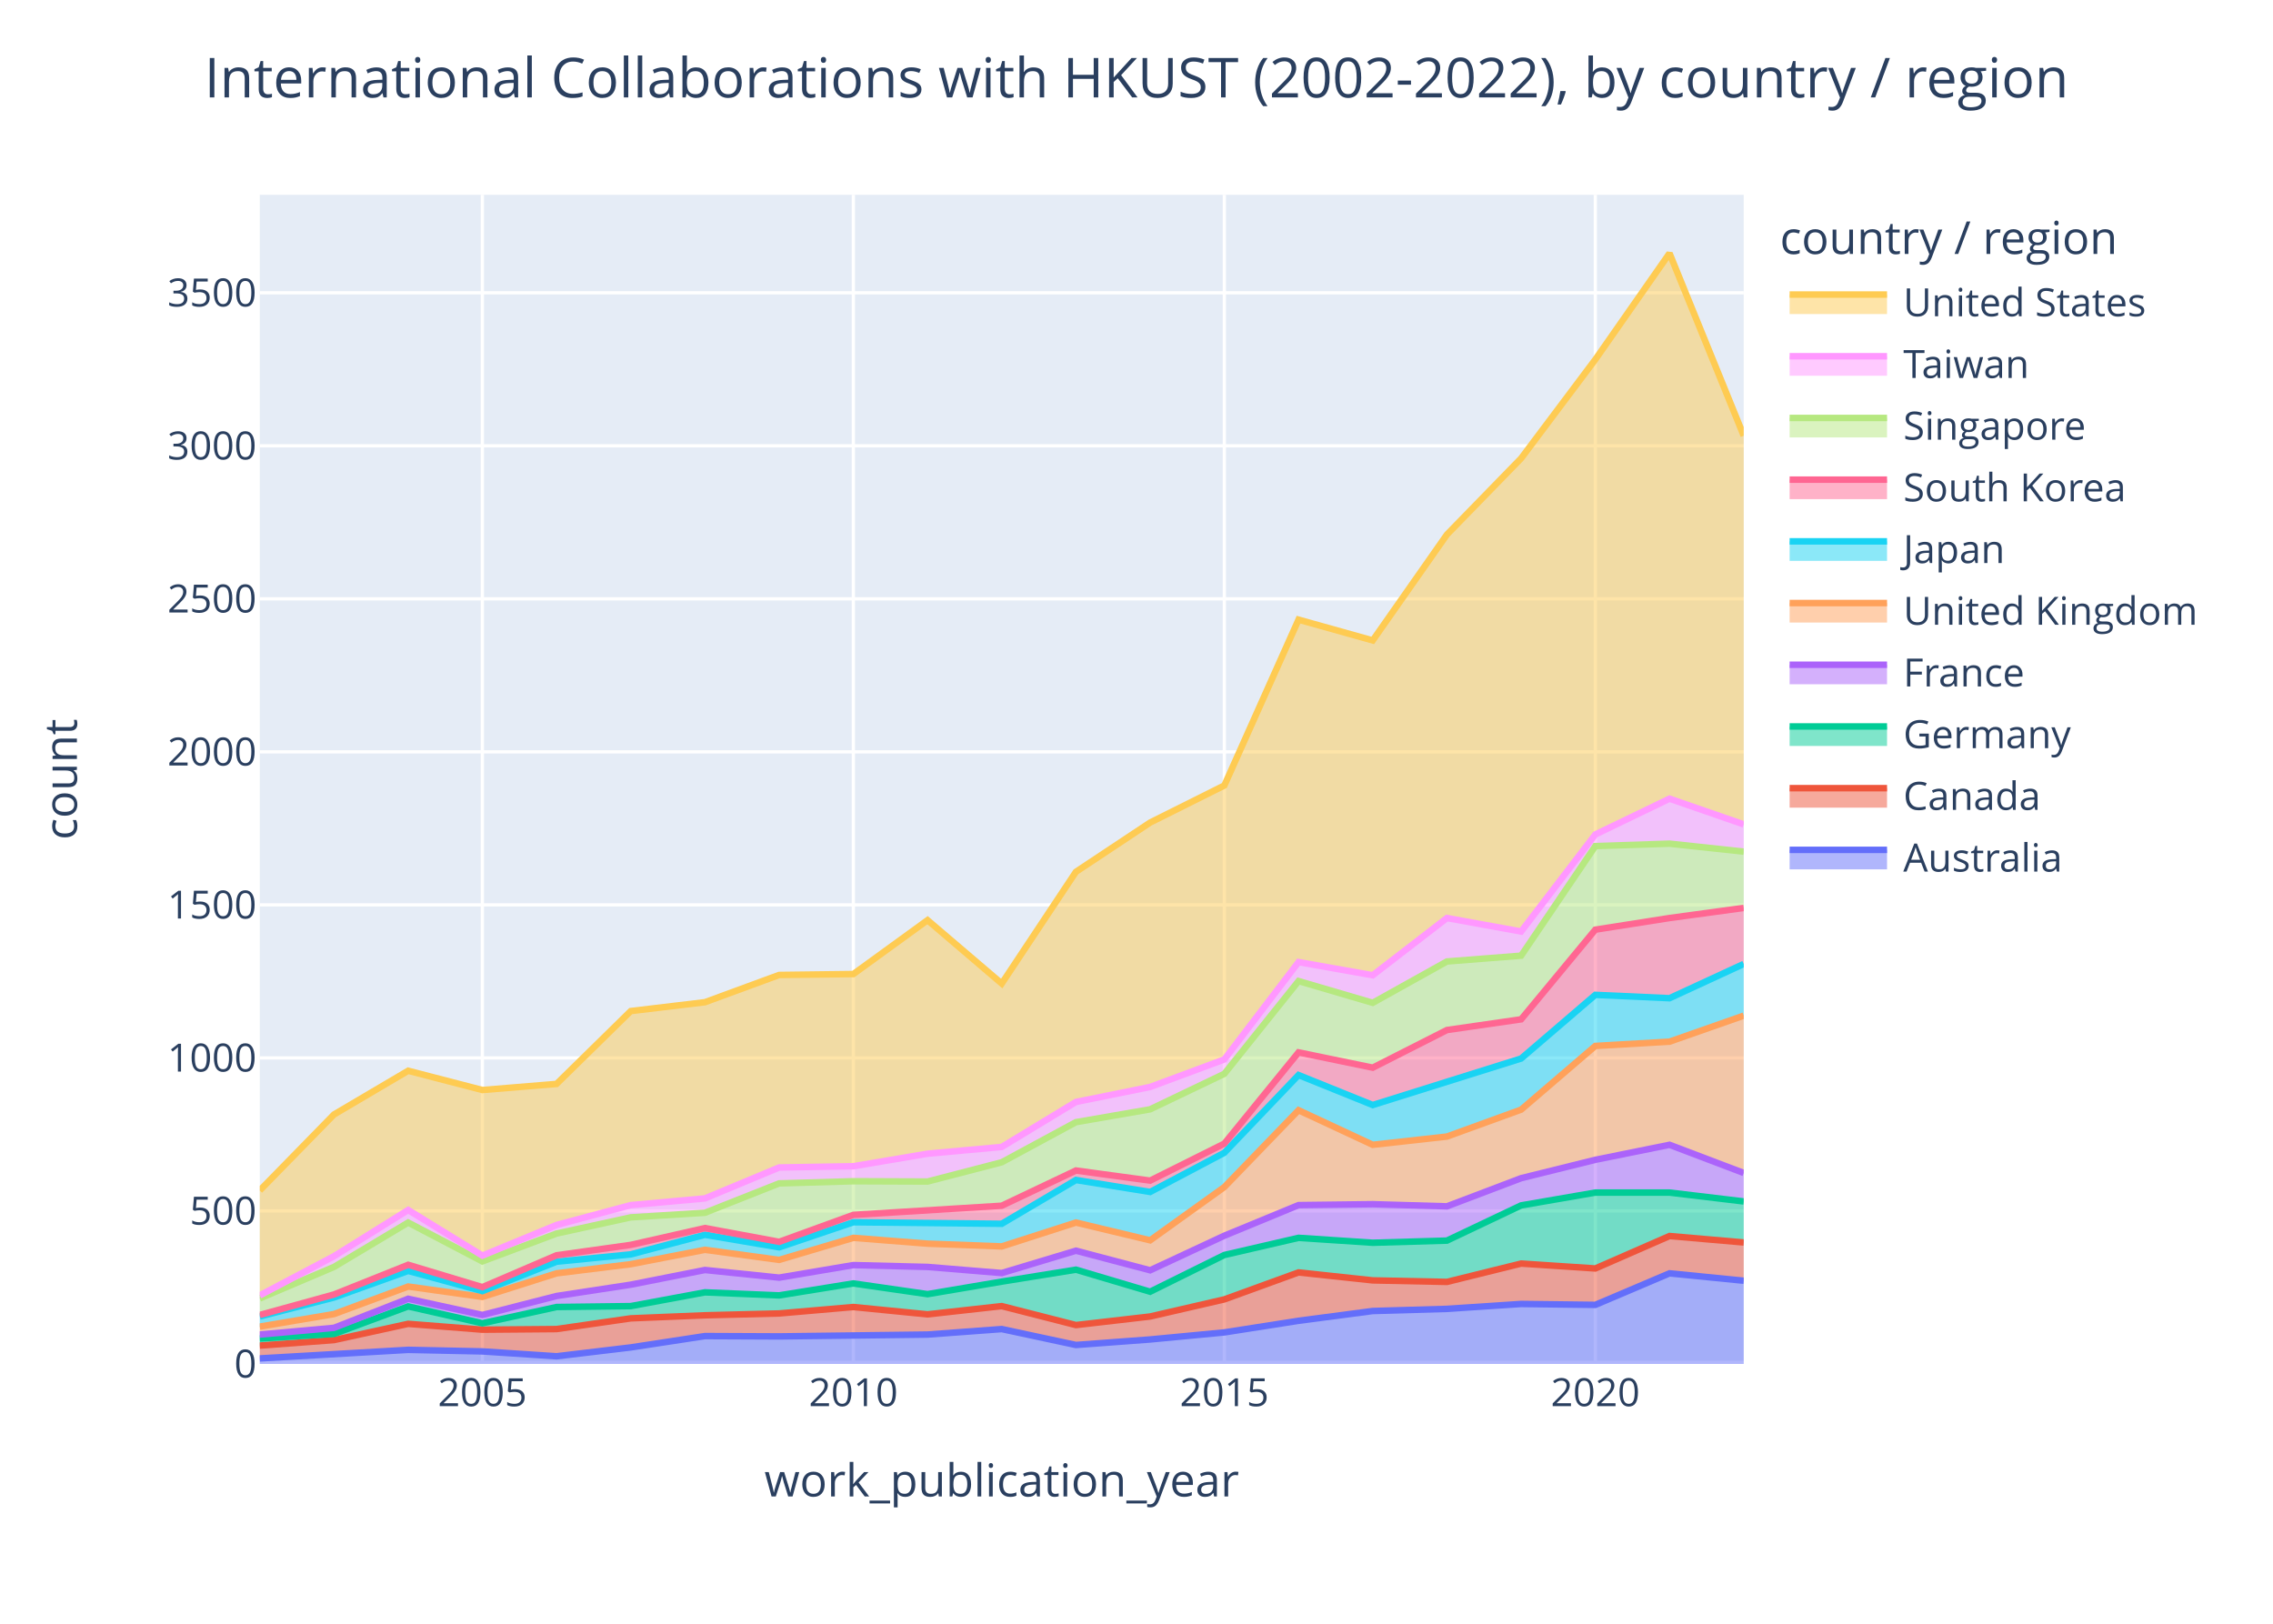
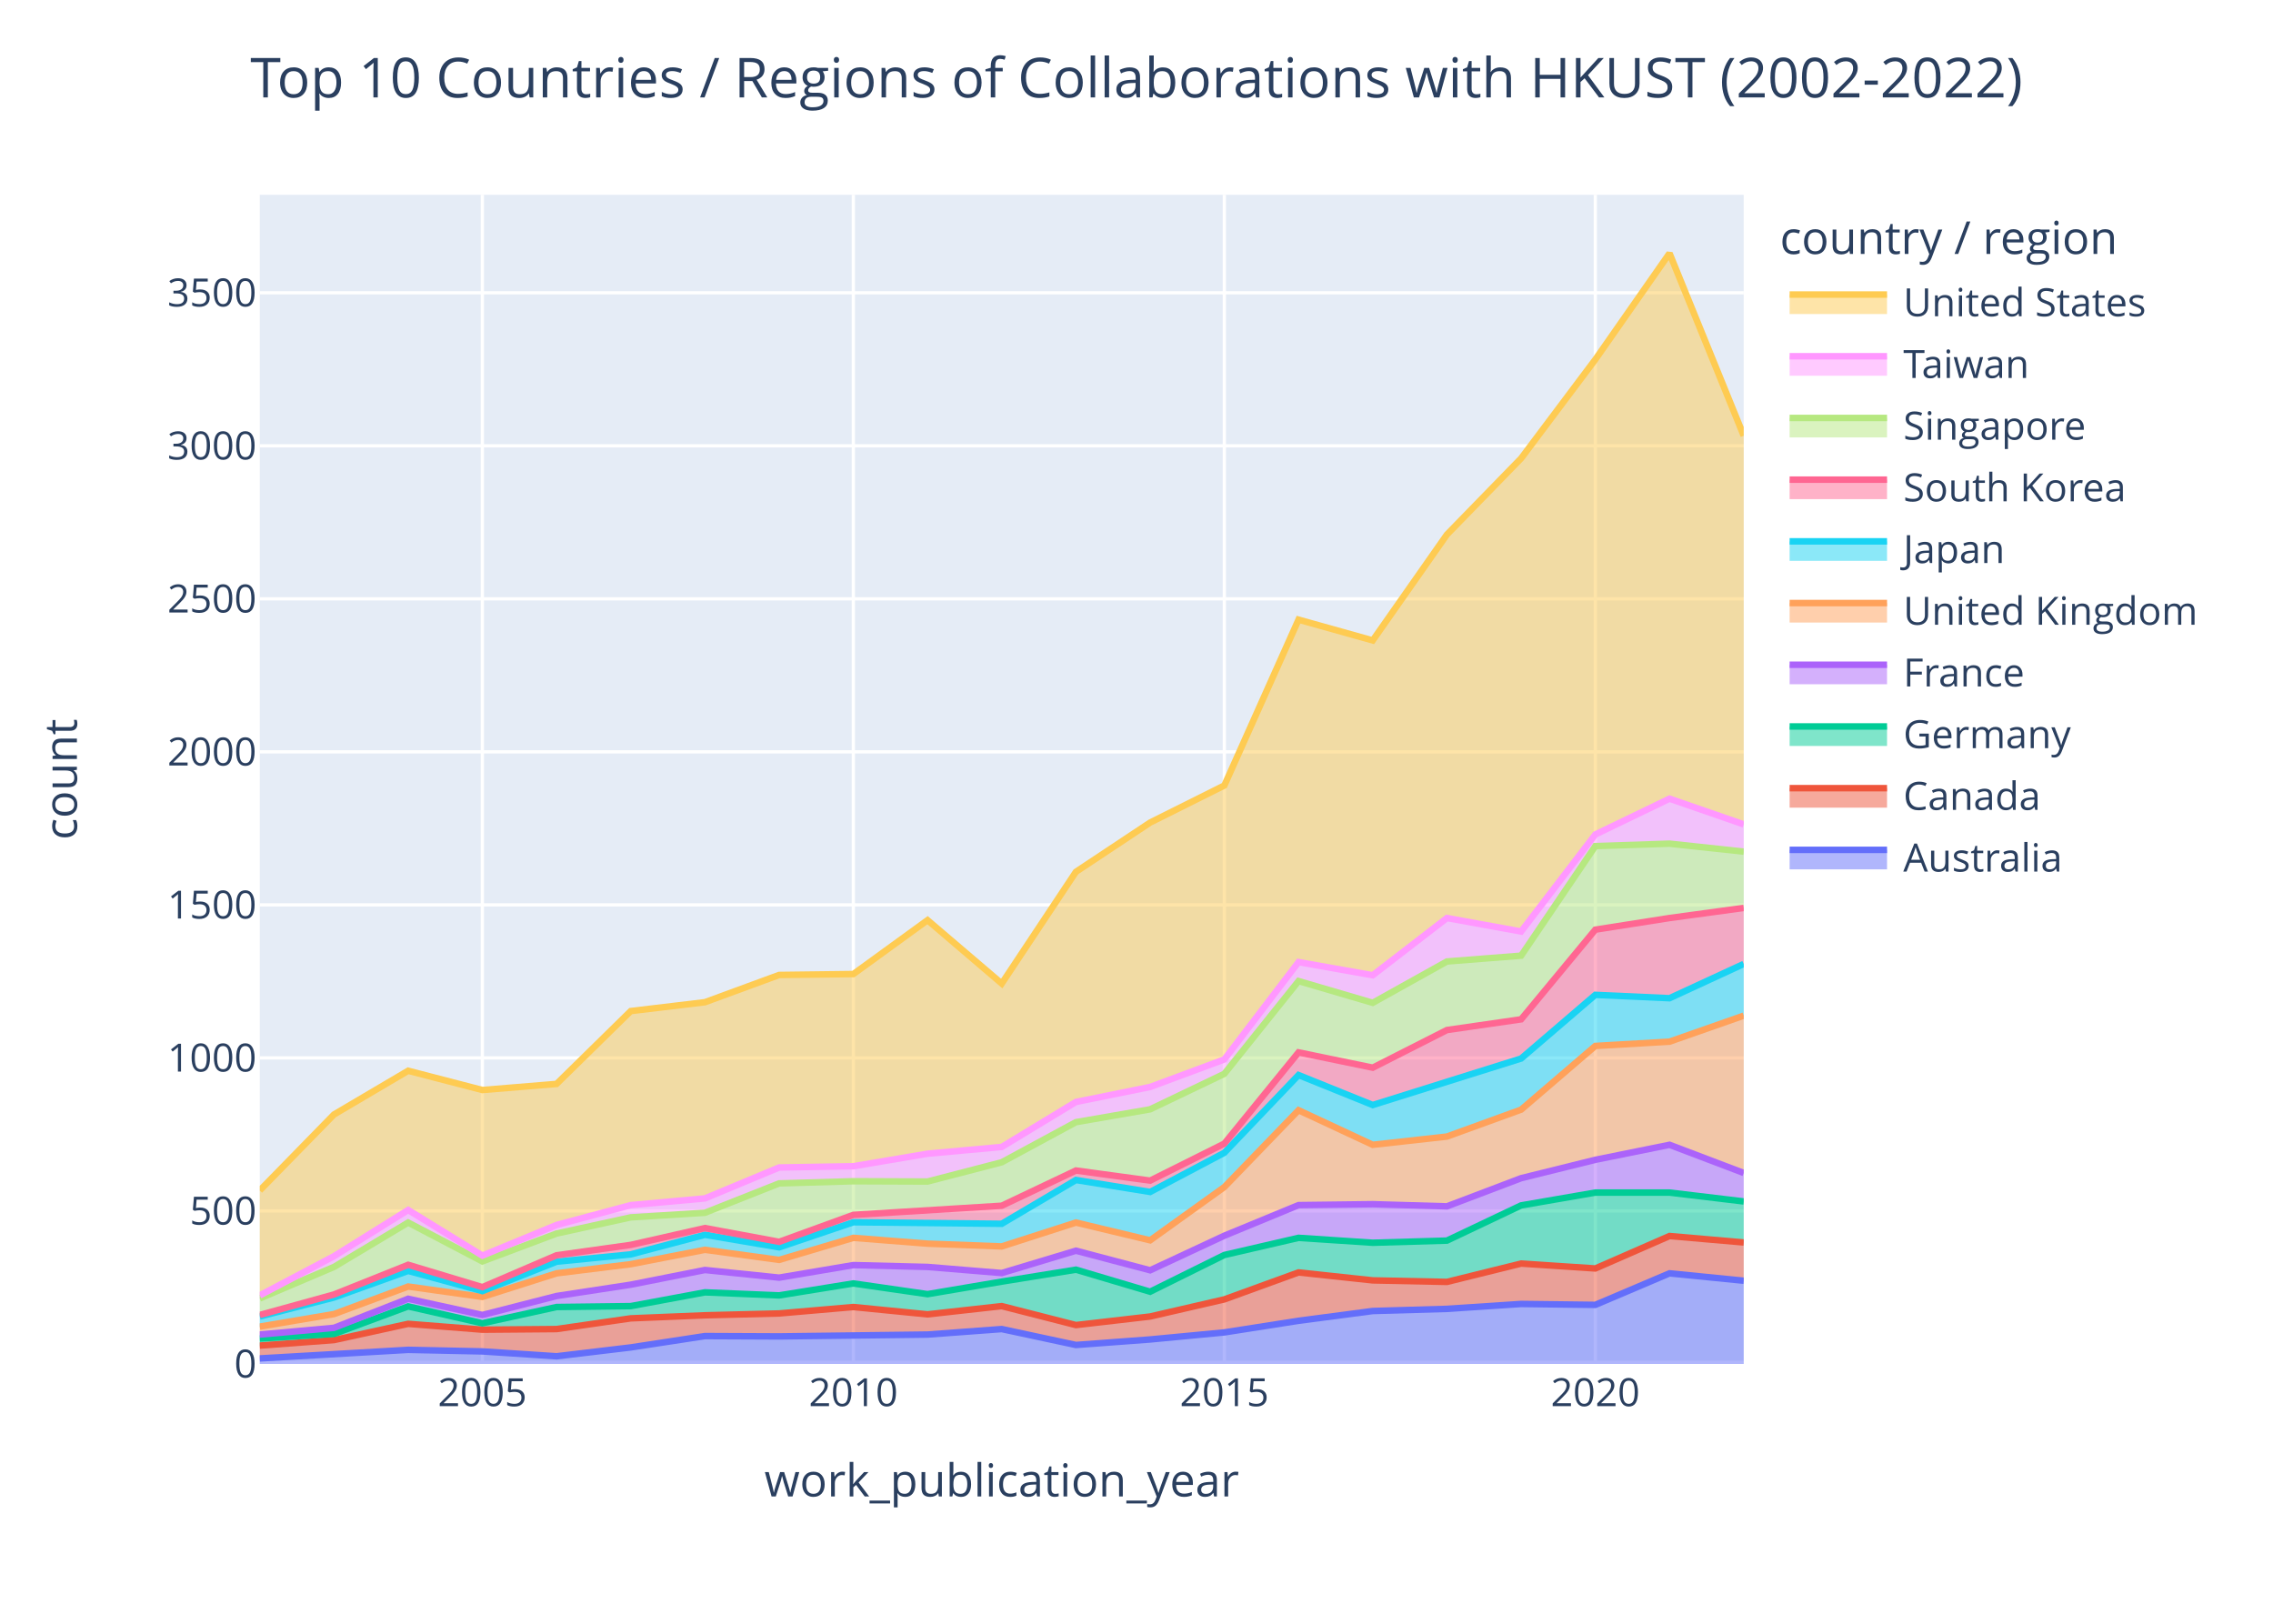
<svg xmlns="http://www.w3.org/2000/svg" class="main-svg" width="700" height="500" style="" viewBox="0 0 700 500">
  <rect x="0" y="0" width="700" height="500" style="fill: rgb(255, 255, 255); fill-opacity: 1;" />
-   <defs id="defs-2134d7">
+   <defs id="defs-7387a3">
    <g class="clips">
-       <clipPath id="clip2134d7xyplot" class="plotclip">
+       <clipPath id="clip7387a3xyplot" class="plotclip">
        <rect width="457" height="360" />
      </clipPath>
-       <clipPath class="axesclip" id="clip2134d7x">
+       <clipPath class="axesclip" id="clip7387a3x">
        <rect x="80" y="0" width="457" height="500" />
      </clipPath>
-       <clipPath class="axesclip" id="clip2134d7y">
+       <clipPath class="axesclip" id="clip7387a3y">
        <rect x="0" y="60" width="700" height="360" />
      </clipPath>
-       <clipPath class="axesclip" id="clip2134d7xy">
+       <clipPath class="axesclip" id="clip7387a3xy">
        <rect x="80" y="60" width="457" height="360" />
      </clipPath>
    </g>
    <g class="gradients" />
    <g class="patterns" />
  </defs>
  <g class="bglayer">
    <rect class="bg" x="80" y="60" width="457" height="360" style="fill: rgb(229, 236, 246); fill-opacity: 1; stroke-width: 0;" />
  </g>
  <g class="layer-below">
    <g class="imagelayer" />
    <g class="shapelayer" />
  </g>
  <g class="cartesianlayer">
    <g class="subplot xy">
      <g class="layer-subplot">
        <g class="shapelayer" />
        <g class="imagelayer" />
      </g>
      <g class="gridlayer">
        <g class="x">
          <path class="xgrid crisp" transform="translate(148.55,0)" d="M0,60v360" style="stroke: rgb(255, 255, 255); stroke-opacity: 1; stroke-width: 1px;" />
          <path class="xgrid crisp" transform="translate(262.8,0)" d="M0,60v360" style="stroke: rgb(255, 255, 255); stroke-opacity: 1; stroke-width: 1px;" />
          <path class="xgrid crisp" transform="translate(377.05,0)" d="M0,60v360" style="stroke: rgb(255, 255, 255); stroke-opacity: 1; stroke-width: 1px;" />
          <path class="xgrid crisp" transform="translate(491.3,0)" d="M0,60v360" style="stroke: rgb(255, 255, 255); stroke-opacity: 1; stroke-width: 1px;" />
        </g>
        <g class="y">
          <path class="ygrid crisp" transform="translate(0,372.88)" d="M80,0h457" style="stroke: rgb(255, 255, 255); stroke-opacity: 1; stroke-width: 1px;" />
          <path class="ygrid crisp" transform="translate(0,325.76)" d="M80,0h457" style="stroke: rgb(255, 255, 255); stroke-opacity: 1; stroke-width: 1px;" />
          <path class="ygrid crisp" transform="translate(0,278.64)" d="M80,0h457" style="stroke: rgb(255, 255, 255); stroke-opacity: 1; stroke-width: 1px;" />
          <path class="ygrid crisp" transform="translate(0,231.52)" d="M80,0h457" style="stroke: rgb(255, 255, 255); stroke-opacity: 1; stroke-width: 1px;" />
          <path class="ygrid crisp" transform="translate(0,184.4)" d="M80,0h457" style="stroke: rgb(255, 255, 255); stroke-opacity: 1; stroke-width: 1px;" />
          <path class="ygrid crisp" transform="translate(0,137.28)" d="M80,0h457" style="stroke: rgb(255, 255, 255); stroke-opacity: 1; stroke-width: 1px;" />
          <path class="ygrid crisp" transform="translate(0,90.16)" d="M80,0h457" style="stroke: rgb(255, 255, 255); stroke-opacity: 1; stroke-width: 1px;" />
        </g>
      </g>
      <g class="zerolinelayer">
        <path class="yzl zl crisp" transform="translate(0,420)" d="M80,0h457" style="stroke: rgb(255, 255, 255); stroke-opacity: 1; stroke-width: 2px;" />
      </g>
      <path class="xlines-below" />
      <path class="ylines-below" />
      <g class="overlines-below" />
      <g class="xaxislayer-below" />
      <g class="yaxislayer-below" />
      <g class="overaxes-below" />
-       <g class="plot" transform="translate(80,60)" clip-path="url(#clip2134d7xyplot)">
+       <g class="plot" transform="translate(80,60)" clip-path="url(#clip7387a3xyplot)">
        <g class="scatterlayer mlayer">
-           <g class="trace scatter tracee392d4" style="stroke-miterlimit: 2;">
+           <g class="trace scatter trace55bfec" style="stroke-miterlimit: 2;">
            <g class="fills">
              <g>
                <path class="js-fill" d="M457,360L0,360L0,358.3L45.7,355.66L68.55,356.14L91.4,357.64L114.25,354.91L137.1,351.42L159.95,351.52L205.65,350.95L228.5,349.26L251.35,354.16L274.2,352.46L297.05,350.29L319.9,346.71L342.75,343.7L365.6,343.04L388.45,341.53L411.3,341.81L434.15,332.1L457,334.37" style="fill: rgb(99, 110, 250); fill-opacity: 0.5; stroke-width: 0;" />
              </g>
              <g>
                <path class="js-fill" d="M0,354.35L22.85,352.65L45.7,347.65L68.55,349.45L91.4,349.26L114.25,345.96L137.1,345.02L159.95,344.45L182.8,342.47L205.65,344.73L228.5,342.19L251.35,348.03L274.2,345.39L297.05,340.12L319.9,331.82L342.75,334.27L365.6,334.74L388.45,329.09L411.3,330.6L434.15,320.61L457,322.59L457,334.37L434.15,332.1L411.3,341.81L388.45,341.53L365.6,343.04L342.75,343.7L319.9,346.71L297.05,350.29L274.2,352.46L251.35,354.16L228.5,349.26L205.65,350.95L159.95,351.52L137.1,351.42L114.25,354.91L91.4,357.64L68.55,356.14L45.7,355.66L0,358.3Z" style="fill: rgb(239, 85, 59); fill-opacity: 0.5; stroke-width: 0;" />
              </g>
            </g>
            <g class="errorbars" />
            <g class="lines">
              <path class="js-line" d="M0,358.3L45.7,355.66L68.55,356.14L91.4,357.64L114.25,354.91L137.1,351.42L159.95,351.52L205.65,350.95L228.5,349.26L251.35,354.16L274.2,352.46L297.05,350.29L319.9,346.71L342.75,343.7L365.6,343.04L388.45,341.53L411.3,341.81L434.15,332.1L457,334.37" style="vector-effect: non-scaling-stroke; fill: none; stroke: rgb(99, 110, 250); stroke-opacity: 1; stroke-width: 2px; opacity: 1;" />
            </g>
            <g class="points" />
            <g class="text" />
          </g>
-           <g class="trace scatter trace806e86" style="stroke-miterlimit: 2;">
+           <g class="trace scatter trace6c4449" style="stroke-miterlimit: 2;">
            <g class="fills">
              <g>
                <path class="js-fill" d="M0,352.18L22.85,350.76L45.7,342.28L68.55,347.47L91.4,342.47L114.25,342.19L137.1,337.95L159.95,338.89L182.8,335.21L205.65,338.51L228.5,334.65L251.35,330.97L274.2,337.76L297.05,326.45L319.9,321.17L342.75,322.68L365.6,322.02L388.45,311.18L411.3,307.23L434.15,307.23L457,309.96L457,322.59L434.15,320.61L411.3,330.6L388.45,329.09L365.6,334.74L342.75,334.27L319.9,331.82L297.05,340.12L274.2,345.39L251.35,348.03L228.5,342.19L205.65,344.73L182.8,342.47L159.95,344.45L137.1,345.02L114.25,345.96L91.4,349.26L68.55,349.45L45.7,347.65L22.85,352.65L0,354.35Z" style="fill: rgb(0, 204, 150); fill-opacity: 0.5; stroke-width: 0;" />
              </g>
            </g>
            <g class="errorbars" />
            <g class="lines">
              <path class="js-line" d="M0,354.35L22.85,352.65L45.7,347.65L68.55,349.45L91.4,349.26L114.25,345.96L137.1,345.02L159.95,344.45L182.8,342.47L205.65,344.73L228.5,342.19L251.35,348.03L274.2,345.39L297.05,340.12L319.9,331.82L342.75,334.27L365.6,334.74L388.45,329.09L411.3,330.6L434.15,320.61L457,322.59" style="vector-effect: non-scaling-stroke; fill: none; stroke: rgb(239, 85, 59); stroke-opacity: 1; stroke-width: 2px; opacity: 1;" />
            </g>
            <g class="points" />
            <g class="text" />
          </g>
-           <g class="trace scatter trace5c0d7e" style="stroke-miterlimit: 2;">
+           <g class="trace scatter tracef07f70" style="stroke-miterlimit: 2;">
            <g class="fills">
              <g>
                <path class="js-fill" d="M0,350.95L22.85,348.88L45.7,339.93L68.55,344.92L91.4,339.08L114.25,335.59L137.1,331.07L159.95,333.42L182.8,329.56L205.65,330.13L228.5,332.01L251.35,325.13L274.2,331.16L297.05,320.51L319.9,311.09L342.75,310.81L365.6,311.47L388.45,302.8L411.3,297.14L434.15,292.52L457,301.19L457,309.96L434.15,307.23L411.3,307.23L388.45,311.18L365.6,322.02L342.75,322.68L319.9,321.17L297.05,326.45L274.2,337.76L251.35,330.97L228.5,334.65L205.65,338.51L182.8,335.21L159.95,338.89L137.1,337.95L114.25,342.19L91.4,342.47L68.55,347.47L45.7,342.28L22.85,350.76L0,352.18Z" style="fill: rgb(171, 99, 250); fill-opacity: 0.5; stroke-width: 0;" />
              </g>
            </g>
            <g class="errorbars" />
            <g class="lines">
              <path class="js-line" d="M0,352.18L22.85,350.76L45.7,342.28L68.55,347.47L91.4,342.47L114.25,342.19L137.1,337.95L159.95,338.89L182.8,335.21L205.65,338.51L228.5,334.65L251.35,330.97L274.2,337.76L297.05,326.45L319.9,321.17L342.75,322.68L365.6,322.02L388.45,311.18L411.3,307.23L434.15,307.23L457,309.96" style="vector-effect: non-scaling-stroke; fill: none; stroke: rgb(0, 204, 150); stroke-opacity: 1; stroke-width: 2px; opacity: 1;" />
            </g>
            <g class="points" />
            <g class="text" />
          </g>
-           <g class="trace scatter trace02360c" style="stroke-miterlimit: 2;">
+           <g class="trace scatter trace0f9cc3" style="stroke-miterlimit: 2;">
            <g class="fills">
              <g>
                <path class="js-fill" d="M0,348.5L22.85,344.64L45.7,336.16L68.55,339.36L91.4,332.1L114.25,329.28L137.1,324.85L159.95,327.96L182.8,321.17L205.65,322.96L228.5,323.81L251.35,316.46L274.2,321.93L297.05,305.53L319.9,281.87L342.75,292.52L365.6,289.98L388.45,281.69L411.3,262.08L434.15,260.76L457,252.75L457,301.19L434.15,292.52L411.3,297.14L388.45,302.8L365.6,311.47L342.75,310.81L319.9,311.09L297.05,320.51L274.2,331.16L251.35,325.13L228.5,332.01L205.65,330.13L182.8,329.56L159.95,333.42L137.1,331.07L114.25,335.59L91.4,339.08L68.55,344.92L45.7,339.93L22.85,348.88L0,350.95Z" style="fill: rgb(255, 161, 90); fill-opacity: 0.5; stroke-width: 0;" />
              </g>
            </g>
            <g class="errorbars" />
            <g class="lines">
              <path class="js-line" d="M0,350.95L22.85,348.88L45.7,339.93L68.55,344.92L91.4,339.08L114.25,335.59L137.1,331.07L159.95,333.42L182.8,329.56L205.65,330.13L228.5,332.01L251.35,325.13L274.2,331.16L297.05,320.51L319.9,311.09L342.75,310.81L365.6,311.47L388.45,302.8L411.3,297.14L434.15,292.52L457,301.19" style="vector-effect: non-scaling-stroke; fill: none; stroke: rgb(171, 99, 250); stroke-opacity: 1; stroke-width: 2px; opacity: 1;" />
            </g>
            <g class="points" />
            <g class="text" />
          </g>
-           <g class="trace scatter traced4cdb4" style="stroke-miterlimit: 2;">
+           <g class="trace scatter trace1e94ff" style="stroke-miterlimit: 2;">
            <g class="fills">
              <g>
                <path class="js-fill" d="M0,345.39L22.85,339.55L45.7,331.35L68.55,337.57L91.4,328.52L114.25,326.26L137.1,320.23L159.95,324.09L182.8,316.37L228.5,316.84L251.35,303.36L274.2,307.04L297.05,294.97L319.9,271.04L342.75,280.27L388.45,265.95L411.3,246.35L434.15,247.38L457,236.83L457,252.75L434.15,260.76L411.3,262.08L388.45,281.69L365.6,289.98L342.75,292.52L319.9,281.87L297.05,305.53L274.2,321.93L251.35,316.46L228.5,323.81L205.65,322.96L182.8,321.17L159.95,327.96L137.1,324.85L114.25,329.28L91.4,332.1L68.55,339.36L45.7,336.16L22.85,344.64L0,348.5Z" style="fill: rgb(25, 211, 243); fill-opacity: 0.5; stroke-width: 0;" />
              </g>
            </g>
            <g class="errorbars" />
            <g class="lines">
              <path class="js-line" d="M0,348.5L22.85,344.64L45.7,336.16L68.55,339.36L91.4,332.1L114.25,329.28L137.1,324.85L159.95,327.96L182.8,321.17L205.65,322.96L228.5,323.81L251.35,316.46L274.2,321.93L297.05,305.53L319.9,281.87L342.75,292.52L365.6,289.98L388.45,281.69L411.3,262.08L434.15,260.76L457,252.75" style="vector-effect: non-scaling-stroke; fill: none; stroke: rgb(255, 161, 90); stroke-opacity: 1; stroke-width: 2px; opacity: 1;" />
            </g>
            <g class="points" />
            <g class="text" />
          </g>
-           <g class="trace scatter traced2af81" style="stroke-miterlimit: 2;">
+           <g class="trace scatter trace5b3fd5" style="stroke-miterlimit: 2;">
            <g class="fills">
              <g>
                <path class="js-fill" d="M0,344.92L22.85,338.61L45.7,329.47L68.55,336.35L91.4,326.54L114.25,323.34L137.1,318.16L159.95,322.4L182.8,314.1L228.5,311.28L251.35,300.44L274.2,303.55L297.05,292.15L319.9,264.06L342.75,268.77L365.6,257.18L388.45,253.88L411.3,226.27L434.15,222.69L457,219.58L457,236.83L434.15,247.38L411.3,246.35L388.45,265.95L342.75,280.27L319.9,271.04L297.05,294.97L274.2,307.04L251.35,303.36L228.5,316.84L182.8,316.37L159.95,324.09L137.1,320.23L114.25,326.26L91.4,328.52L68.55,337.57L45.7,331.35L22.85,339.55L0,345.39Z" style="fill: rgb(255, 102, 146); fill-opacity: 0.5; stroke-width: 0;" />
              </g>
            </g>
            <g class="errorbars" />
            <g class="lines">
              <path class="js-line" d="M0,345.39L22.85,339.55L45.7,331.35L68.55,337.57L91.4,328.52L114.25,326.26L137.1,320.23L159.95,324.09L182.8,316.37L228.5,316.84L251.35,303.36L274.2,307.04L297.05,294.97L319.9,271.04L342.75,280.27L388.45,265.95L411.3,246.35L434.15,247.38L457,236.83" style="vector-effect: non-scaling-stroke; fill: none; stroke: rgb(25, 211, 243); stroke-opacity: 1; stroke-width: 2px; opacity: 1;" />
            </g>
            <g class="points" />
            <g class="text" />
          </g>
-           <g class="trace scatter trace8295d1" style="stroke-miterlimit: 2;">
+           <g class="trace scatter trace4a80ae" style="stroke-miterlimit: 2;">
            <g class="fills">
              <g>
                <path class="js-fill" d="M0,339.83L22.85,330.13L45.7,316.46L68.55,328.43L91.4,319.85L114.25,314.86L137.1,313.45L159.95,304.4L182.8,303.74L205.65,303.83L228.5,297.9L251.35,285.55L274.2,281.59L297.05,270.66L319.9,242.1L342.75,248.8L365.6,236.07L388.45,234.28L411.3,200.54L434.15,199.79L457,202.24L457,219.58L434.15,222.69L411.3,226.27L388.45,253.88L365.6,257.18L342.75,268.77L319.9,264.06L297.05,292.15L274.2,303.55L251.35,300.44L228.5,311.28L182.8,314.1L159.95,322.4L137.1,318.16L114.25,323.34L91.4,326.54L68.55,336.35L45.7,329.47L22.85,338.61L0,344.92Z" style="fill: rgb(182, 232, 128); fill-opacity: 0.5; stroke-width: 0;" />
              </g>
            </g>
            <g class="errorbars" />
            <g class="lines">
              <path class="js-line" d="M0,344.92L22.85,338.61L45.7,329.47L68.55,336.35L91.4,326.54L114.25,323.34L137.1,318.16L159.95,322.4L182.8,314.1L228.5,311.28L251.35,300.44L274.2,303.55L297.05,292.15L319.9,264.06L342.75,268.77L365.6,257.18L388.45,253.88L411.3,226.27L434.15,222.69L457,219.58" style="vector-effect: non-scaling-stroke; fill: none; stroke: rgb(255, 102, 146); stroke-opacity: 1; stroke-width: 2px; opacity: 1;" />
            </g>
            <g class="points" />
            <g class="text" />
          </g>
-           <g class="trace scatter tracee7d398" style="stroke-miterlimit: 2;">
+           <g class="trace scatter trace4c12cc" style="stroke-miterlimit: 2;">
            <g class="fills">
              <g>
                <path class="js-fill" d="M0,338.89L22.85,326.83L45.7,312.6L68.55,326.64L91.4,317.21L114.25,311.09L137.1,309.02L159.95,299.5L182.8,299.12L205.65,295.26L228.5,293.18L251.35,279.33L274.2,274.71L297.05,266.23L319.9,236.26L342.75,240.31L365.6,222.69L388.45,226.84L411.3,196.96L434.15,185.94L457,193.85L457,202.24L434.15,199.79L411.3,200.54L388.45,234.28L365.6,236.07L342.75,248.8L319.9,242.1L297.05,270.66L274.2,281.59L251.35,285.55L228.5,297.9L205.65,303.83L182.8,303.74L159.95,304.4L137.1,313.45L114.25,314.86L91.4,319.85L68.55,328.43L45.7,316.46L22.85,330.13L0,339.83Z" style="fill: rgb(255, 151, 255); fill-opacity: 0.5; stroke-width: 0;" />
              </g>
            </g>
            <g class="errorbars" />
            <g class="lines">
              <path class="js-line" d="M0,339.83L22.85,330.13L45.7,316.46L68.55,328.43L91.4,319.85L114.25,314.86L137.1,313.45L159.95,304.4L182.8,303.74L205.65,303.83L228.5,297.9L251.35,285.55L274.2,281.59L297.05,270.66L319.9,242.1L342.75,248.8L365.6,236.07L388.45,234.28L411.3,200.54L434.15,199.79L457,202.24" style="vector-effect: non-scaling-stroke; fill: none; stroke: rgb(182, 232, 128); stroke-opacity: 1; stroke-width: 2px; opacity: 1;" />
            </g>
            <g class="points" />
            <g class="text" />
          </g>
-           <g class="trace scatter traced2047b" style="stroke-miterlimit: 2;">
+           <g class="trace scatter trace51f7e2" style="stroke-miterlimit: 2;">
            <g class="fills">
              <g>
                <path class="js-fill" d="M0,306.57L22.85,283.19L45.7,269.72L68.55,275.65L91.4,273.77L114.25,251.34L137.1,248.61L159.95,240.22L182.8,239.94L205.65,223.35L228.5,242.86L251.35,208.46L274.2,193.29L297.05,181.88L319.9,130.81L342.75,137.21L365.6,104.61L388.45,81.14L411.3,50.7L434.15,18L457,74.17L457,193.85L434.15,185.94L411.3,196.96L388.45,226.84L365.6,222.69L342.75,240.31L319.9,236.26L297.05,266.23L274.2,274.71L251.35,279.33L228.5,293.18L205.65,295.26L182.8,299.12L159.95,299.5L137.1,309.02L114.25,311.09L91.4,317.21L68.55,326.64L45.7,312.6L22.85,326.83L0,338.89Z" style="fill: rgb(254, 203, 82); fill-opacity: 0.5; stroke-width: 0;" />
              </g>
            </g>
            <g class="errorbars" />
            <g class="lines">
              <path class="js-line" d="M0,338.89L22.85,326.83L45.7,312.6L68.55,326.64L91.4,317.21L114.25,311.09L137.1,309.02L159.95,299.5L182.8,299.12L205.65,295.26L228.5,293.18L251.35,279.33L274.2,274.71L297.05,266.23L319.9,236.26L342.75,240.31L365.6,222.69L388.45,226.84L411.3,196.96L434.15,185.94L457,193.85" style="vector-effect: non-scaling-stroke; fill: none; stroke: rgb(255, 151, 255); stroke-opacity: 1; stroke-width: 2px; opacity: 1;" />
            </g>
            <g class="points" />
            <g class="text" />
          </g>
-           <g class="trace scatter trace0812ff" style="stroke-miterlimit: 2;">
+           <g class="trace scatter tracec680b2" style="stroke-miterlimit: 2;">
            <g class="fills" />
            <g class="errorbars" />
            <g class="lines">
              <path class="js-line" d="M0,306.57L22.85,283.19L45.7,269.72L68.55,275.65L91.4,273.77L114.25,251.34L137.1,248.61L159.95,240.22L182.8,239.94L205.65,223.35L228.5,242.86L251.35,208.46L274.2,193.29L297.05,181.88L319.9,130.81L342.75,137.21L365.6,104.61L388.45,81.14L411.3,50.7L434.15,18L457,74.17" style="vector-effect: non-scaling-stroke; fill: none; stroke: rgb(254, 203, 82); stroke-opacity: 1; stroke-width: 2px; opacity: 1;" />
            </g>
            <g class="points" />
            <g class="text" />
          </g>
        </g>
      </g>
      <g class="overplot" />
      <path class="xlines-above crisp" d="M0,0" style="fill: none;" />
      <path class="ylines-above crisp" d="M0,0" style="fill: none;" />
      <g class="overlines-above" />
      <g class="xaxislayer-above">
        <g class="xtick">
          <text text-anchor="middle" x="0" y="433" transform="translate(148.55,0)" style="font-family: 'Open Sans', verdana, arial, sans-serif; font-size: 12px; fill: rgb(42, 63, 95); fill-opacity: 1; white-space: pre; opacity: 1;">2005</text>
        </g>
        <g class="xtick">
          <text text-anchor="middle" x="0" y="433" style="font-family: 'Open Sans', verdana, arial, sans-serif; font-size: 12px; fill: rgb(42, 63, 95); fill-opacity: 1; white-space: pre; opacity: 1;" transform="translate(262.8,0)">2010</text>
        </g>
        <g class="xtick">
          <text text-anchor="middle" x="0" y="433" style="font-family: 'Open Sans', verdana, arial, sans-serif; font-size: 12px; fill: rgb(42, 63, 95); fill-opacity: 1; white-space: pre; opacity: 1;" transform="translate(377.05,0)">2015</text>
        </g>
        <g class="xtick">
          <text text-anchor="middle" x="0" y="433" style="font-family: 'Open Sans', verdana, arial, sans-serif; font-size: 12px; fill: rgb(42, 63, 95); fill-opacity: 1; white-space: pre; opacity: 1;" transform="translate(491.3,0)">2020</text>
        </g>
      </g>
      <g class="yaxislayer-above">
        <g class="ytick">
          <text text-anchor="end" x="79" y="4.2" transform="translate(0,420)" style="font-family: 'Open Sans', verdana, arial, sans-serif; font-size: 12px; fill: rgb(42, 63, 95); fill-opacity: 1; white-space: pre; opacity: 1;">0</text>
        </g>
        <g class="ytick">
          <text text-anchor="end" x="79" y="4.2" style="font-family: 'Open Sans', verdana, arial, sans-serif; font-size: 12px; fill: rgb(42, 63, 95); fill-opacity: 1; white-space: pre; opacity: 1;" transform="translate(0,372.88)">500</text>
        </g>
        <g class="ytick">
          <text text-anchor="end" x="79" y="4.2" style="font-family: 'Open Sans', verdana, arial, sans-serif; font-size: 12px; fill: rgb(42, 63, 95); fill-opacity: 1; white-space: pre; opacity: 1;" transform="translate(0,325.76)">1000</text>
        </g>
        <g class="ytick">
          <text text-anchor="end" x="79" y="4.2" style="font-family: 'Open Sans', verdana, arial, sans-serif; font-size: 12px; fill: rgb(42, 63, 95); fill-opacity: 1; white-space: pre; opacity: 1;" transform="translate(0,278.64)">1500</text>
        </g>
        <g class="ytick">
          <text text-anchor="end" x="79" y="4.2" style="font-family: 'Open Sans', verdana, arial, sans-serif; font-size: 12px; fill: rgb(42, 63, 95); fill-opacity: 1; white-space: pre; opacity: 1;" transform="translate(0,231.52)">2000</text>
        </g>
        <g class="ytick">
          <text text-anchor="end" x="79" y="4.2" style="font-family: 'Open Sans', verdana, arial, sans-serif; font-size: 12px; fill: rgb(42, 63, 95); fill-opacity: 1; white-space: pre; opacity: 1;" transform="translate(0,184.4)">2500</text>
        </g>
        <g class="ytick">
          <text text-anchor="end" x="79" y="4.2" style="font-family: 'Open Sans', verdana, arial, sans-serif; font-size: 12px; fill: rgb(42, 63, 95); fill-opacity: 1; white-space: pre; opacity: 1;" transform="translate(0,137.28)">3000</text>
        </g>
        <g class="ytick">
          <text text-anchor="end" x="79" y="4.2" style="font-family: 'Open Sans', verdana, arial, sans-serif; font-size: 12px; fill: rgb(42, 63, 95); fill-opacity: 1; white-space: pre; opacity: 1;" transform="translate(0,90.16)">3500</text>
        </g>
      </g>
      <g class="overaxes-above" />
    </g>
  </g>
  <g class="polarlayer" />
  <g class="smithlayer" />
  <g class="ternarylayer" />
  <g class="geolayer" />
  <g class="funnelarealayer" />
  <g class="pielayer" />
  <g class="iciclelayer" />
  <g class="treemaplayer" />
  <g class="sunburstlayer" />
  <g class="glimages" />
-   <defs id="topdefs-2134d7">
+   <defs id="topdefs-7387a3">
    <g class="clips" />
-     <clipPath id="legend2134d7">
+     <clipPath id="legend7387a3">
      <rect width="142" height="219" x="0" y="0" />
    </clipPath>
  </defs>
  <g class="layer-above">
    <g class="imagelayer" />
    <g class="shapelayer" />
  </g>
  <g class="infolayer">
    <g class="legend" pointer-events="all" transform="translate(546.14,60)">
      <rect class="bg" shape-rendering="crispEdges" width="142" height="219" x="0" y="0" style="stroke: rgb(68, 68, 68); stroke-opacity: 1; fill: rgb(255, 255, 255); fill-opacity: 1; stroke-width: 0px;" />
-       <g class="scrollbox" transform="" clip-path="url(#legend2134d7)">
+       <g class="scrollbox" transform="" clip-path="url(#legend7387a3)">
        <text class="legendtitletext" text-anchor="start" x="2" y="18.2" style="font-family: 'Open Sans', verdana, arial, sans-serif; font-size: 14px; fill: rgb(42, 63, 95); fill-opacity: 1; white-space: pre;">country / region</text>
        <g class="groups">
          <g class="traces" transform="translate(0,32.7)" style="opacity: 1;">
            <text class="legendtext" text-anchor="start" x="40" y="4.68" style="font-family: 'Open Sans', verdana, arial, sans-serif; font-size: 12px; fill: rgb(42, 63, 95); fill-opacity: 1; white-space: pre;">United States</text>
            <g class="layers">
              <g class="legendfill">
                <path class="js-fill" d="M5,-2h30v6h-30z" style="stroke-width: 0; fill: rgb(254, 203, 82); fill-opacity: 0.5;" />
              </g>
              <g class="legendlines">
                <path class="js-line" d="M5,-2h30" style="fill: none; stroke: rgb(254, 203, 82); stroke-opacity: 1; stroke-width: 2px;" />
              </g>
              <g class="legendsymbols">
                <g class="legendpoints" />
              </g>
            </g>
            <rect class="legendtoggle" x="0" y="-9.5" width="136.359" height="19" style="fill: rgb(0, 0, 0); fill-opacity: 0;" />
          </g>
          <g class="traces" transform="translate(0,51.7)" style="opacity: 1;">
            <text class="legendtext" text-anchor="start" x="40" y="4.68" style="font-family: 'Open Sans', verdana, arial, sans-serif; font-size: 12px; fill: rgb(42, 63, 95); fill-opacity: 1; white-space: pre;">Taiwan</text>
            <g class="layers">
              <g class="legendfill">
                <path class="js-fill" d="M5,-2h30v6h-30z" style="stroke-width: 0; fill: rgb(255, 151, 255); fill-opacity: 0.5;" />
              </g>
              <g class="legendlines">
                <path class="js-line" d="M5,-2h30" style="fill: none; stroke: rgb(255, 151, 255); stroke-opacity: 1; stroke-width: 2px;" />
              </g>
              <g class="legendsymbols">
                <g class="legendpoints" />
              </g>
            </g>
            <rect class="legendtoggle" x="0" y="-9.5" width="136.359" height="19" style="fill: rgb(0, 0, 0); fill-opacity: 0;" />
          </g>
          <g class="traces" transform="translate(0,70.7)" style="opacity: 1;">
            <text class="legendtext" text-anchor="start" x="40" y="4.68" style="font-family: 'Open Sans', verdana, arial, sans-serif; font-size: 12px; fill: rgb(42, 63, 95); fill-opacity: 1; white-space: pre;">Singapore</text>
            <g class="layers">
              <g class="legendfill">
                <path class="js-fill" d="M5,-2h30v6h-30z" style="stroke-width: 0; fill: rgb(182, 232, 128); fill-opacity: 0.5;" />
              </g>
              <g class="legendlines">
                <path class="js-line" d="M5,-2h30" style="fill: none; stroke: rgb(182, 232, 128); stroke-opacity: 1; stroke-width: 2px;" />
              </g>
              <g class="legendsymbols">
                <g class="legendpoints" />
              </g>
            </g>
            <rect class="legendtoggle" x="0" y="-9.5" width="136.359" height="19" style="fill: rgb(0, 0, 0); fill-opacity: 0;" />
          </g>
          <g class="traces" transform="translate(0,89.7)" style="opacity: 1;">
            <text class="legendtext" text-anchor="start" x="40" y="4.68" style="font-family: 'Open Sans', verdana, arial, sans-serif; font-size: 12px; fill: rgb(42, 63, 95); fill-opacity: 1; white-space: pre;">South Korea</text>
            <g class="layers">
              <g class="legendfill">
                <path class="js-fill" d="M5,-2h30v6h-30z" style="stroke-width: 0; fill: rgb(255, 102, 146); fill-opacity: 0.5;" />
              </g>
              <g class="legendlines">
                <path class="js-line" d="M5,-2h30" style="fill: none; stroke: rgb(255, 102, 146); stroke-opacity: 1; stroke-width: 2px;" />
              </g>
              <g class="legendsymbols">
                <g class="legendpoints" />
              </g>
            </g>
            <rect class="legendtoggle" x="0" y="-9.5" width="136.359" height="19" style="fill: rgb(0, 0, 0); fill-opacity: 0;" />
          </g>
          <g class="traces" transform="translate(0,108.7)" style="opacity: 1;">
            <text class="legendtext" text-anchor="start" x="40" y="4.68" style="font-family: 'Open Sans', verdana, arial, sans-serif; font-size: 12px; fill: rgb(42, 63, 95); fill-opacity: 1; white-space: pre;">Japan</text>
            <g class="layers">
              <g class="legendfill">
                <path class="js-fill" d="M5,-2h30v6h-30z" style="stroke-width: 0; fill: rgb(25, 211, 243); fill-opacity: 0.5;" />
              </g>
              <g class="legendlines">
                <path class="js-line" d="M5,-2h30" style="fill: none; stroke: rgb(25, 211, 243); stroke-opacity: 1; stroke-width: 2px;" />
              </g>
              <g class="legendsymbols">
                <g class="legendpoints" />
              </g>
            </g>
            <rect class="legendtoggle" x="0" y="-9.5" width="136.359" height="19" style="fill: rgb(0, 0, 0); fill-opacity: 0;" />
          </g>
          <g class="traces" transform="translate(0,127.7)" style="opacity: 1;">
            <text class="legendtext" text-anchor="start" x="40" y="4.68" style="font-family: 'Open Sans', verdana, arial, sans-serif; font-size: 12px; fill: rgb(42, 63, 95); fill-opacity: 1; white-space: pre;">United Kingdom</text>
            <g class="layers">
              <g class="legendfill">
                <path class="js-fill" d="M5,-2h30v6h-30z" style="stroke-width: 0; fill: rgb(255, 161, 90); fill-opacity: 0.5;" />
              </g>
              <g class="legendlines">
                <path class="js-line" d="M5,-2h30" style="fill: none; stroke: rgb(255, 161, 90); stroke-opacity: 1; stroke-width: 2px;" />
              </g>
              <g class="legendsymbols">
                <g class="legendpoints" />
              </g>
            </g>
            <rect class="legendtoggle" x="0" y="-9.5" width="136.359" height="19" style="fill: rgb(0, 0, 0); fill-opacity: 0;" />
          </g>
          <g class="traces" transform="translate(0,146.7)" style="opacity: 1;">
            <text class="legendtext" text-anchor="start" x="40" y="4.68" style="font-family: 'Open Sans', verdana, arial, sans-serif; font-size: 12px; fill: rgb(42, 63, 95); fill-opacity: 1; white-space: pre;">France</text>
            <g class="layers">
              <g class="legendfill">
                <path class="js-fill" d="M5,-2h30v6h-30z" style="stroke-width: 0; fill: rgb(171, 99, 250); fill-opacity: 0.5;" />
              </g>
              <g class="legendlines">
                <path class="js-line" d="M5,-2h30" style="fill: none; stroke: rgb(171, 99, 250); stroke-opacity: 1; stroke-width: 2px;" />
              </g>
              <g class="legendsymbols">
                <g class="legendpoints" />
              </g>
            </g>
            <rect class="legendtoggle" x="0" y="-9.5" width="136.359" height="19" style="fill: rgb(0, 0, 0); fill-opacity: 0;" />
          </g>
          <g class="traces" transform="translate(0,165.7)" style="opacity: 1;">
            <text class="legendtext" text-anchor="start" x="40" y="4.68" style="font-family: 'Open Sans', verdana, arial, sans-serif; font-size: 12px; fill: rgb(42, 63, 95); fill-opacity: 1; white-space: pre;">Germany</text>
            <g class="layers">
              <g class="legendfill">
                <path class="js-fill" d="M5,-2h30v6h-30z" style="stroke-width: 0; fill: rgb(0, 204, 150); fill-opacity: 0.5;" />
              </g>
              <g class="legendlines">
                <path class="js-line" d="M5,-2h30" style="fill: none; stroke: rgb(0, 204, 150); stroke-opacity: 1; stroke-width: 2px;" />
              </g>
              <g class="legendsymbols">
                <g class="legendpoints" />
              </g>
            </g>
            <rect class="legendtoggle" x="0" y="-9.5" width="136.359" height="19" style="fill: rgb(0, 0, 0); fill-opacity: 0;" />
          </g>
          <g class="traces" transform="translate(0,184.7)" style="opacity: 1;">
            <text class="legendtext" text-anchor="start" x="40" y="4.68" style="font-family: 'Open Sans', verdana, arial, sans-serif; font-size: 12px; fill: rgb(42, 63, 95); fill-opacity: 1; white-space: pre;">Canada</text>
            <g class="layers">
              <g class="legendfill">
                <path class="js-fill" d="M5,-2h30v6h-30z" style="stroke-width: 0; fill: rgb(239, 85, 59); fill-opacity: 0.5;" />
              </g>
              <g class="legendlines">
                <path class="js-line" d="M5,-2h30" style="fill: none; stroke: rgb(239, 85, 59); stroke-opacity: 1; stroke-width: 2px;" />
              </g>
              <g class="legendsymbols">
                <g class="legendpoints" />
              </g>
            </g>
            <rect class="legendtoggle" x="0" y="-9.5" width="136.359" height="19" style="fill: rgb(0, 0, 0); fill-opacity: 0;" />
          </g>
          <g class="traces" transform="translate(0,203.7)" style="opacity: 1;">
            <text class="legendtext" text-anchor="start" x="40" y="4.68" style="font-family: 'Open Sans', verdana, arial, sans-serif; font-size: 12px; fill: rgb(42, 63, 95); fill-opacity: 1; white-space: pre;">Australia</text>
            <g class="layers">
              <g class="legendfill">
                <path class="js-fill" d="M5,-2h30v6h-30z" style="stroke-width: 0; fill: rgb(99, 110, 250); fill-opacity: 0.5;" />
              </g>
              <g class="legendlines">
                <path class="js-line" d="M5,-2h30" style="fill: none; stroke: rgb(99, 110, 250); stroke-opacity: 1; stroke-width: 2px;" />
              </g>
              <g class="legendsymbols">
                <g class="legendpoints" />
              </g>
            </g>
            <rect class="legendtoggle" x="0" y="-9.5" width="136.359" height="19" style="fill: rgb(0, 0, 0); fill-opacity: 0;" />
          </g>
        </g>
      </g>
      <rect class="scrollbar" rx="20" ry="3" width="0" height="0" x="0" y="0" style="fill: rgb(128, 139, 164); fill-opacity: 1;" />
    </g>
    <g class="g-gtitle">
-       <text class="gtitle" x="350" y="30" text-anchor="middle" dy="0em" style="font-family: 'Open Sans', verdana, arial, sans-serif; font-size: 17px; fill: rgb(42, 63, 95); opacity: 1; font-weight: normal; white-space: pre;">International Collaborations with HKUST (2002-2022), by country / region</text>
+       <text class="gtitle" x="350" y="30" text-anchor="middle" dy="0em" style="font-family: 'Open Sans', verdana, arial, sans-serif; font-size: 17px; fill: rgb(42, 63, 95); opacity: 1; font-weight: normal; white-space: pre;">Top 10 Countries / Regions of Collaborations with HKUST (2002-2022)</text>
    </g>
    <g class="g-xtitle">
      <text class="xtitle" x="308.5" y="460.8" text-anchor="middle" style="font-family: 'Open Sans', verdana, arial, sans-serif; font-size: 14px; fill: rgb(42, 63, 95); opacity: 1; font-weight: normal; white-space: pre;">work_publication_year</text>
    </g>
    <g class="g-ytitle">
      <text class="ytitle" transform="rotate(-90,23.68438,240)" x="23.684" y="240" text-anchor="middle" style="font-family: 'Open Sans', verdana, arial, sans-serif; font-size: 14px; fill: rgb(42, 63, 95); opacity: 1; font-weight: normal; white-space: pre;">count</text>
    </g>
  </g>
</svg>
